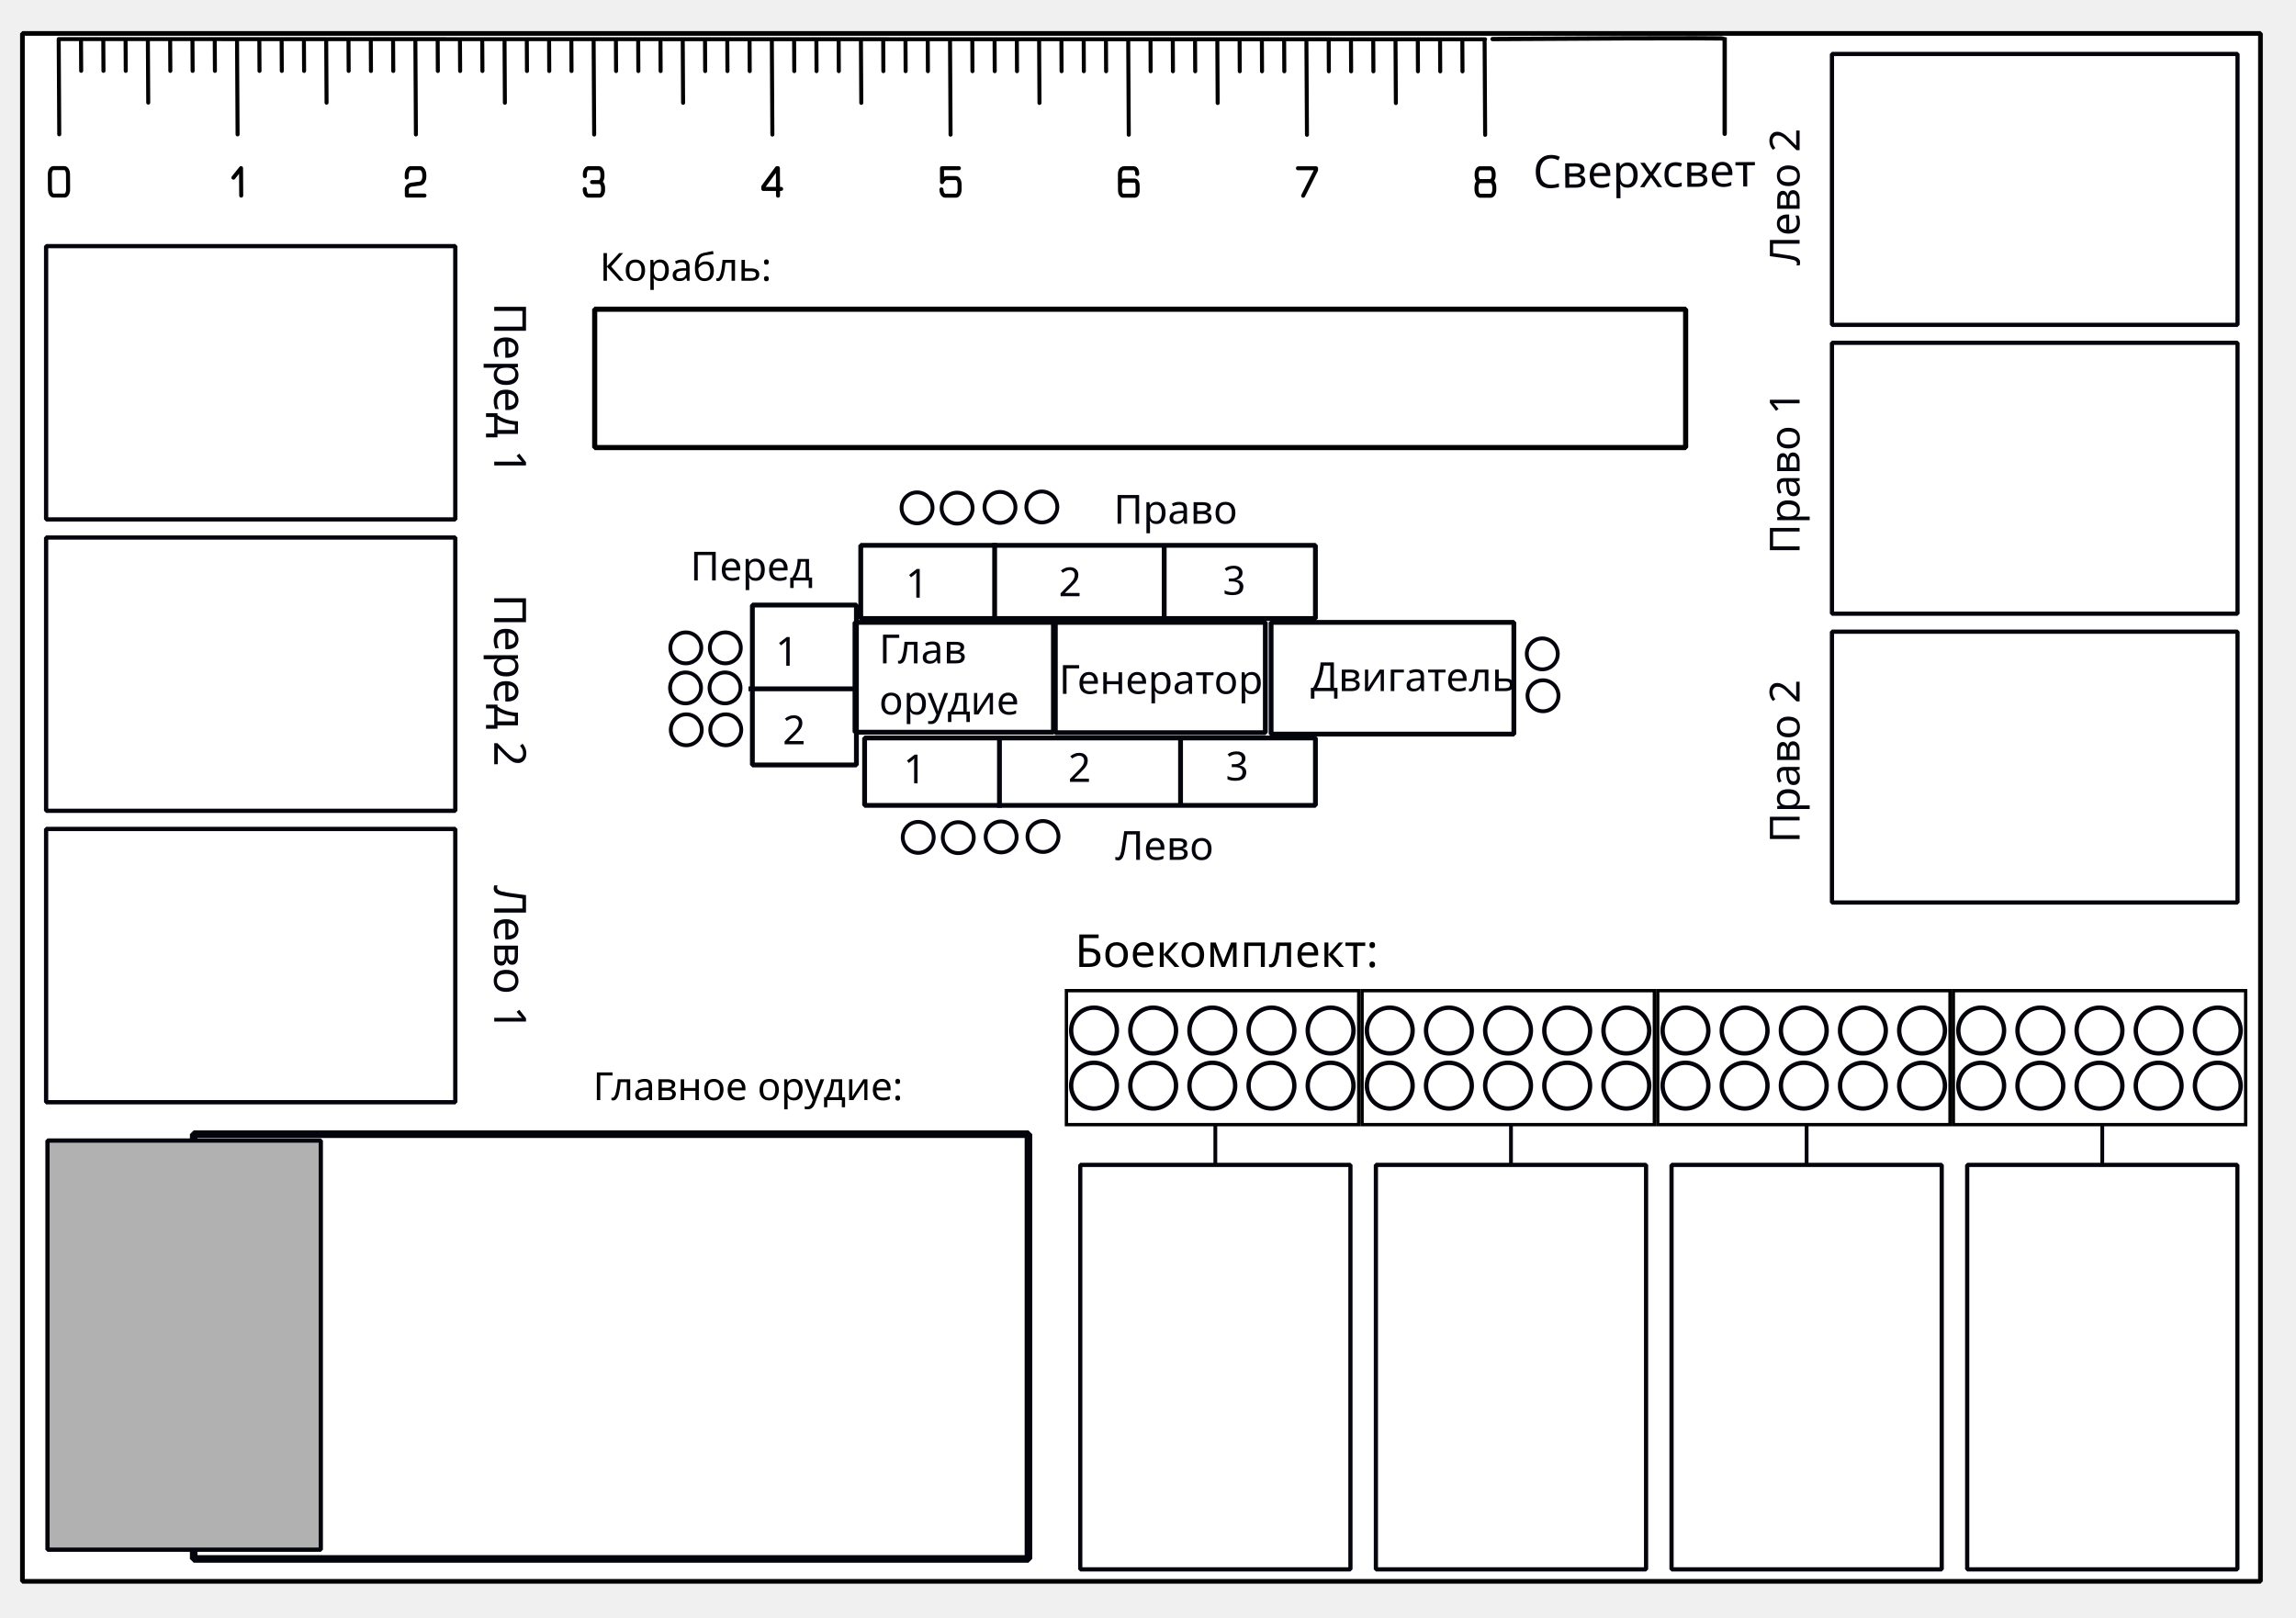
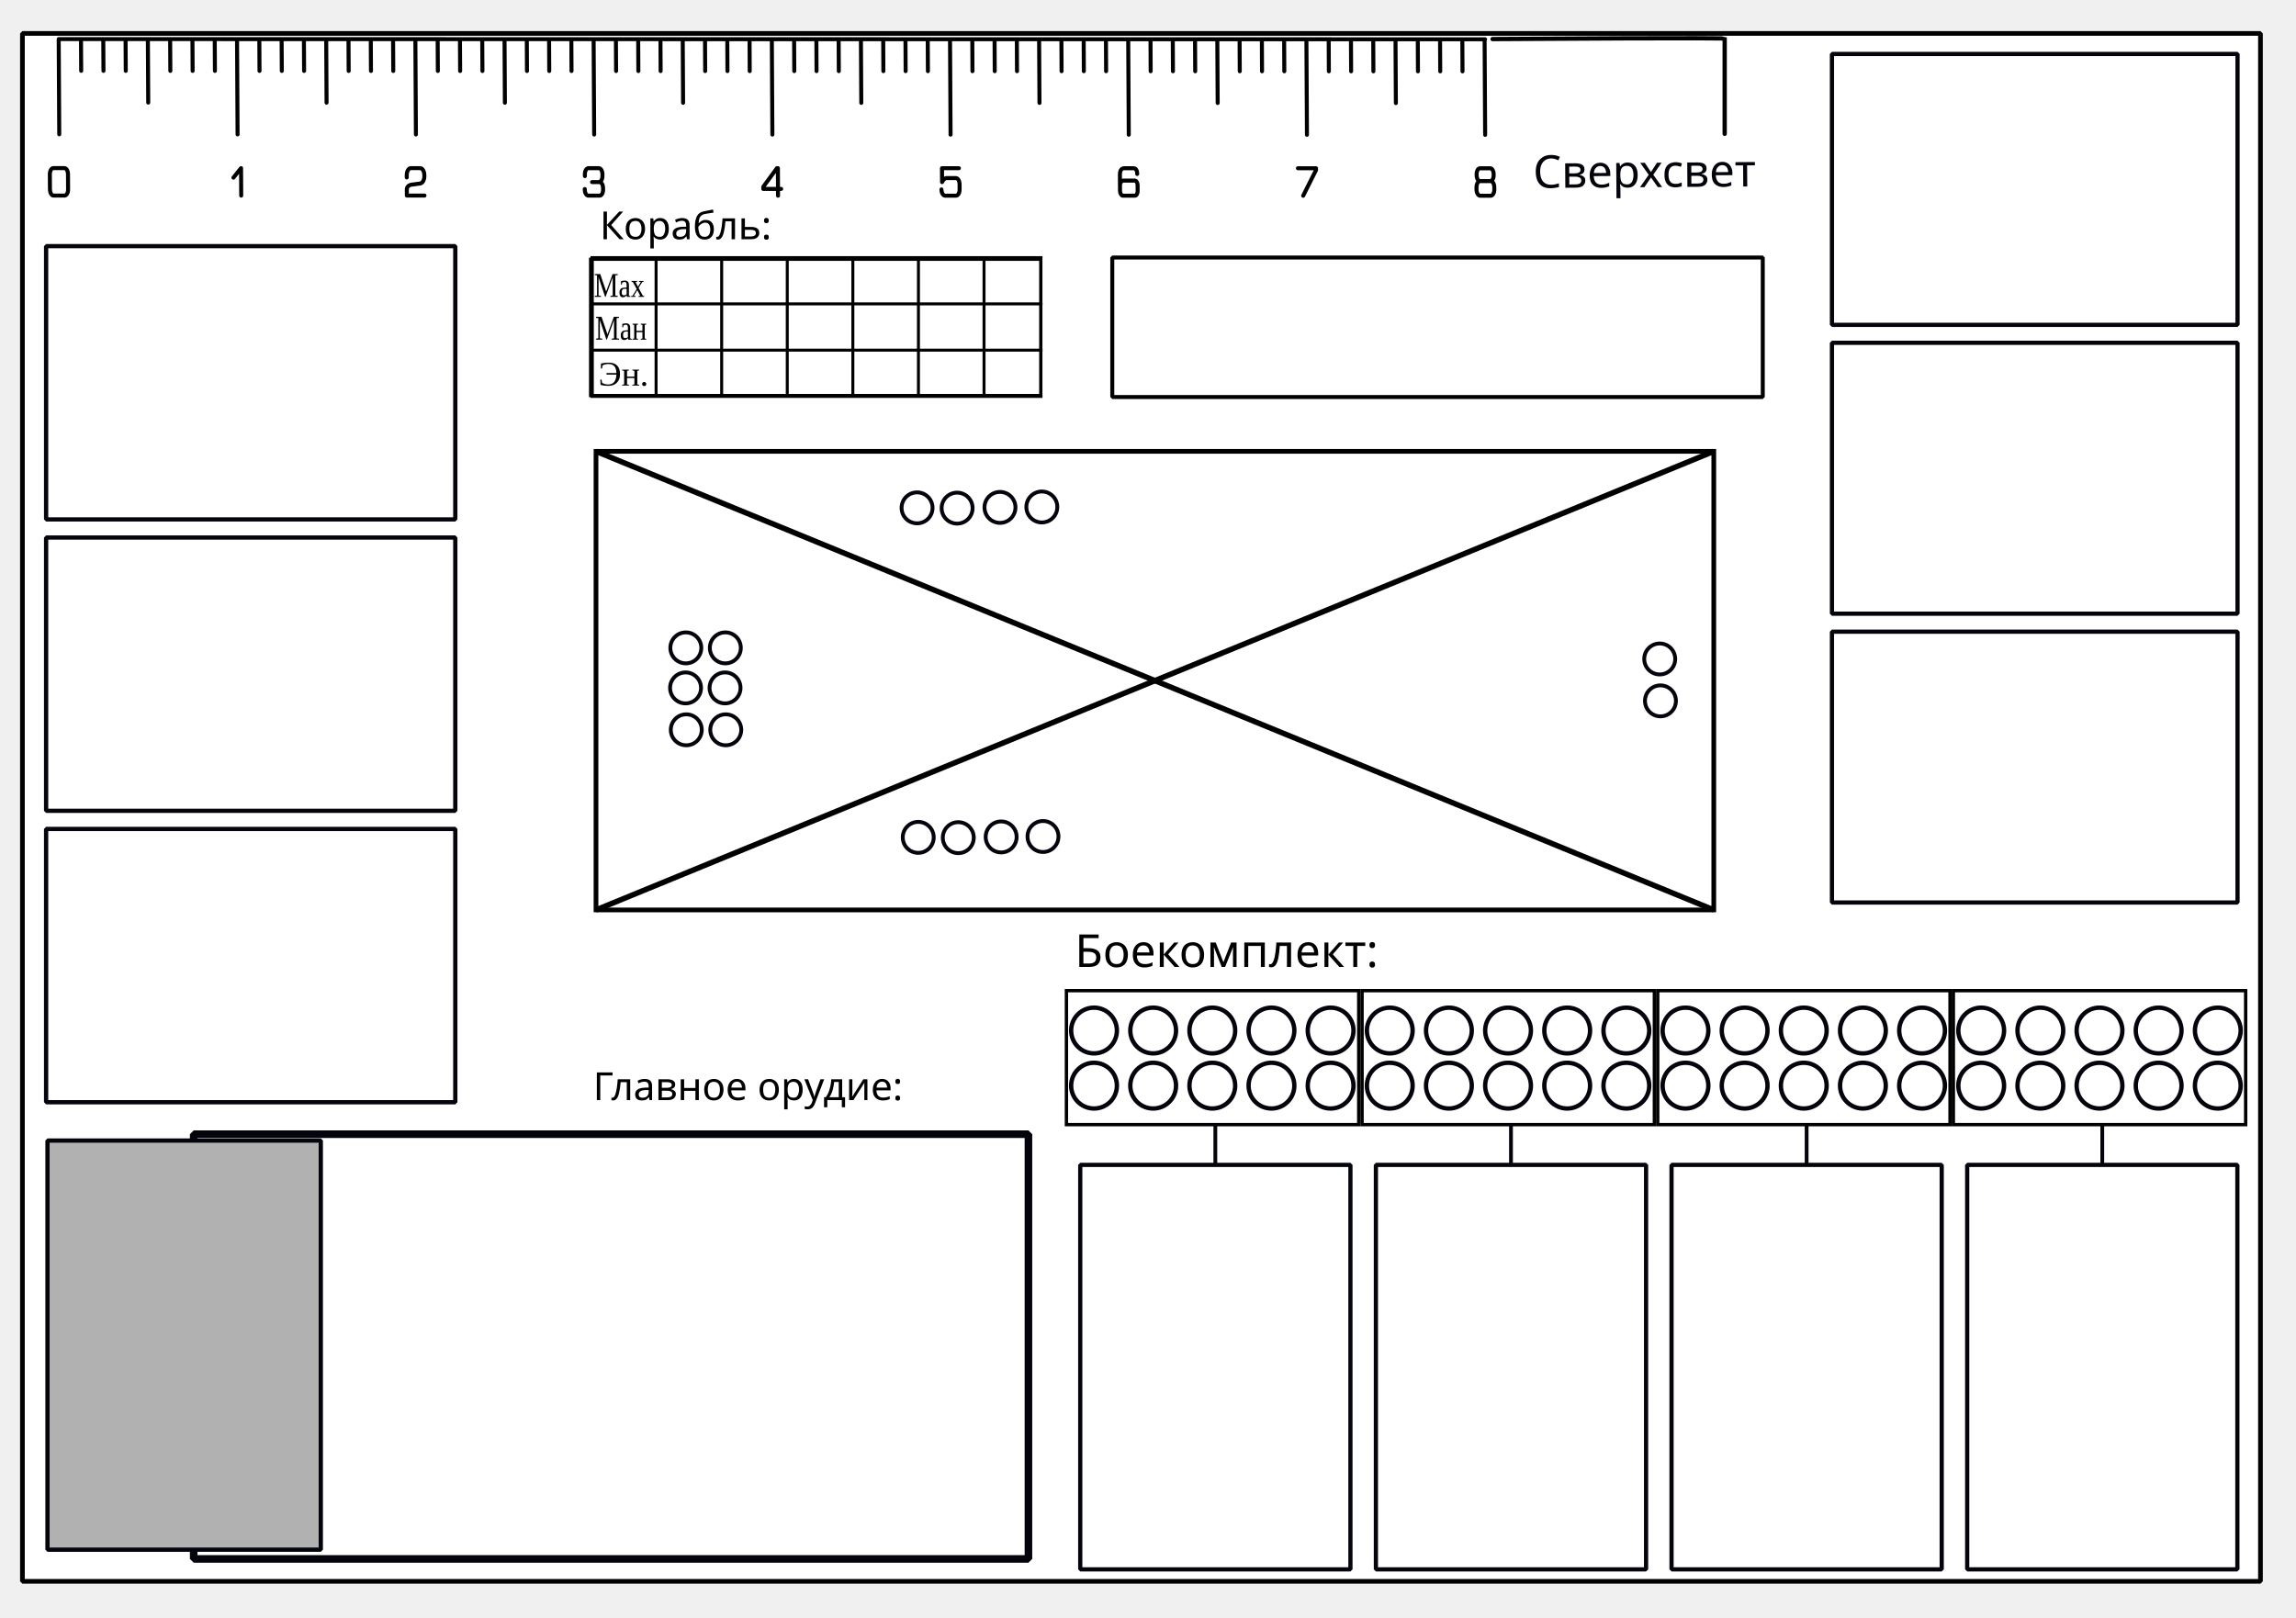
<svg xmlns="http://www.w3.org/2000/svg" xmlns:ns1="http://krita.org/namespaces/svg/krita" width="210mm" height="148mm" viewBox="0 0 210 148" version="1.1" id="svg1" xml:space="preserve">
  <defs id="defs1" />
  <g id="layer1">
    <rect id="shape0-1" fill="#ffffff" fill-rule="evenodd" stroke="#000000" stroke-width="0.429" stroke-linecap="square" stroke-linejoin="bevel" width="204.698" height="141.595" x="2.051" y="3.058" />
    <g id="group0" transform="matrix(0.811883,0.00353413,-0.00380641,0.8576769,0.8446579,1.339007)" fill="none" />
-     <rect id="shape11" fill="none" stroke="#03040c" stroke-width="0.441" stroke-linecap="square" stroke-linejoin="bevel" width="9.515" height="14.626" x="68.815" y="55.347" />
-     <rect id="shape12" fill="none" stroke="#03040c" stroke-width="0.441" stroke-linecap="square" stroke-linejoin="bevel" width="41.586" height="6.696" x="78.727" y="49.885" />
-     <rect id="shape13" fill="none" stroke="#03040c" stroke-width="0.441" stroke-linecap="square" stroke-linejoin="bevel" width="41.234" height="6.167" x="79.08" y="67.506" />
-     <rect id="shape14" fill="none" stroke="#03040c" stroke-width="0.441" stroke-linecap="square" stroke-linejoin="bevel" width="18.15" height="10.044" x="78.199" y="56.933" />
-     <rect id="shape15" fill="none" stroke="#03040c" stroke-width="0.441" stroke-linecap="square" stroke-linejoin="bevel" width="19.207" height="10.088" x="96.525" y="56.933" />
-     <rect id="shape16" fill="none" stroke="#03040c" stroke-width="0.441" stroke-linecap="square" stroke-linejoin="bevel" width="22.203" height="10.22" x="116.26" y="56.933" />
-     <path id="shape17" fill="none" stroke="#03040c" stroke-width="0.441" stroke-linecap="square" stroke-linejoin="miter" stroke-miterlimit="2" d="m 68.683,63.012 h 9.339" />
-     <path id="shape18" fill="none" stroke="#03040c" stroke-width="0.441" stroke-linecap="square" stroke-linejoin="miter" stroke-miterlimit="2" d="m 90.974,49.884 v 6.608" />
-     <path id="shape19" fill="none" stroke="#03040c" stroke-width="0.441" stroke-linecap="square" stroke-linejoin="miter" stroke-miterlimit="2" d="m 106.481,50.237 v 6.177" />
-     <path id="shape20" fill="none" stroke="#03040c" stroke-width="0.441" stroke-linecap="square" stroke-linejoin="miter" stroke-miterlimit="2" d="M 91.414,73.673 V 67.506" />
-     <path id="shape21" fill="none" stroke="#03040c" stroke-width="0.441" stroke-linecap="square" stroke-linejoin="miter" stroke-miterlimit="2" d="M 107.978,73.585 V 67.679" />
-     <text id="shape22" ns1:useRichText="true" text-rendering="auto" ns1:textVersion="3" fill="#03040c" stroke-opacity="0" stroke="#000000" stroke-width="0" stroke-linecap="square" stroke-linejoin="bevel" letter-spacing="0" style="font-size:3.671px;font-family:'Segoe UI';text-align:start" x="70.93" y="60.898">
-       <tspan x="70.93" id="tspan1-54" style="stroke-width:0">1</tspan>
-     </text>
-     <text id="shape029" ns1:useRichText="true" text-rendering="auto" ns1:textVersion="3" fill="#03040c" stroke-opacity="0" stroke="#000000" stroke-width="0" stroke-linecap="square" stroke-linejoin="bevel" letter-spacing="0" style="font-size:3.671px;font-family:'Segoe UI';text-align:start" x="71.59" y="68.087">
-       <tspan x="71.59" id="tspan2-31" style="stroke-width:0">2</tspan>
-     </text>
-     <text id="shape030" ns1:useRichText="true" text-rendering="auto" ns1:textVersion="3" fill="#03040c" stroke-opacity="0" stroke="#000000" stroke-width="0" stroke-linecap="square" stroke-linejoin="bevel" letter-spacing="0" style="font-size:3.671px;font-family:'Segoe UI';text-align:start" x="82.823" y="54.673">
-       <tspan x="82.823" id="tspan3-23" style="stroke-width:0">1</tspan>
-     </text>
-     <text id="shape033" ns1:useRichText="true" text-rendering="auto" ns1:textVersion="3" fill="#03040c" stroke-opacity="0" stroke="#000000" stroke-width="0" stroke-linecap="square" stroke-linejoin="bevel" letter-spacing="0" style="font-size:3.671px;font-family:'Segoe UI';text-align:start" x="82.625" y="71.655">
-       <tspan x="82.625" id="tspan4-3" style="stroke-width:0">1</tspan>
-     </text>
-     <text id="shape034" ns1:useRichText="true" text-rendering="auto" ns1:textVersion="3" fill="#03040c" stroke-opacity="0" stroke="#000000" stroke-width="0" stroke-linecap="square" stroke-linejoin="bevel" letter-spacing="0" style="font-size:3.671px;font-family:'Segoe UI';text-align:start" x="96.832" y="54.54">
-       <tspan x="96.832" id="tspan5-4" style="stroke-width:0">2</tspan>
-     </text>
-     <text id="shape035" ns1:useRichText="true" text-rendering="auto" ns1:textVersion="3" fill="#03040c" stroke-opacity="0" stroke="#000000" stroke-width="0" stroke-linecap="square" stroke-linejoin="bevel" letter-spacing="0" style="font-size:3.671px;font-family:'Segoe UI';text-align:start" x="97.691" y="71.523">
-       <tspan x="97.691" id="tspan6" style="stroke-width:0">2</tspan>
-     </text>
-     <text id="shape036" ns1:useRichText="true" text-rendering="auto" ns1:textVersion="3" fill="#03040c" stroke-opacity="0" stroke="#000000" stroke-width="0" stroke-linecap="square" stroke-linejoin="bevel" letter-spacing="0" style="font-size:3.671px;font-family:'Segoe UI';text-align:start" x="111.832" y="54.408">
-       <tspan x="111.832" id="tspan7" style="stroke-width:0">3</tspan>
-     </text>
-     <text id="shape037" ns1:useRichText="true" text-rendering="auto" ns1:textVersion="3" fill="#03040c" stroke-opacity="0" stroke="#000000" stroke-width="0" stroke-linecap="square" stroke-linejoin="bevel" letter-spacing="0" style="font-size:3.671px;font-family:'Segoe UI';text-align:start" x="112.097" y="71.391">
-       <tspan x="112.097" id="tspan8" style="stroke-width:0">3</tspan>
-     </text>
-     <text id="shape23" ns1:useRichText="true" text-rendering="auto" ns1:textVersion="3" fill="#03040c" stroke-opacity="0" stroke="#000000" stroke-width="0" stroke-linecap="square" stroke-linejoin="bevel" kerning="none" letter-spacing="0" word-spacing="0" style="font-size:3.671px;font-family:'Segoe UI';text-align:start" x="80.401" y="60.678">
-       <tspan x="80.401" id="tspan9" style="stroke-width:0">Глав</tspan>
-       <tspan x="80.401" dy="4.681" id="tspan10" style="stroke-width:0">орудие</tspan>
-     </text>
-     <text id="shape038" ns1:useRichText="true" text-rendering="auto" ns1:textVersion="3" fill="#03040c" stroke-opacity="0" stroke="#000000" stroke-width="0" stroke-linecap="square" stroke-linejoin="bevel" kerning="none" letter-spacing="0" word-spacing="0" style="font-size:3.671px;font-family:'Segoe UI';text-align:start" x="119.878" y="63.22">
-       <tspan x="119.878" id="tspan11" style="stroke-width:0">Двигатель</tspan>
-     </text>
-     <text id="shape039" ns1:useRichText="true" text-rendering="auto" ns1:textVersion="3" fill="#03040c" stroke-opacity="0" stroke="#000000" stroke-width="0" stroke-linecap="square" stroke-linejoin="bevel" kerning="none" letter-spacing="0" word-spacing="0" style="font-size:3.671px;font-family:'Segoe UI';text-align:start" x="96.859" y="63.467">
-       <tspan x="96.859" id="tspan12" style="stroke-width:0">Генератор</tspan>
-     </text>
    <circle id="shape077" cx="83.985" cy="76.599" fill="none" stroke="#03040c" stroke-width="0.352" stroke-linecap="square" stroke-linejoin="bevel" r="1.416" />
    <circle id="shape078" cx="87.648" cy="76.625" fill="none" stroke="#03040c" stroke-width="0.352" stroke-linecap="square" stroke-linejoin="bevel" r="1.416" />
    <circle id="shape079" cx="91.569" cy="76.559" fill="none" stroke="#03040c" stroke-width="0.352" stroke-linecap="square" stroke-linejoin="bevel" r="1.416" />
    <circle id="shape0710" cx="83.878" cy="46.456" fill="none" stroke="#03040c" stroke-width="0.352" stroke-linecap="square" stroke-linejoin="bevel" r="1.416" />
    <circle id="shape0711" cx="87.541" cy="46.481" fill="none" stroke="#03040c" stroke-width="0.352" stroke-linecap="square" stroke-linejoin="bevel" r="1.416" />
    <circle id="shape0721" cx="91.462" cy="46.415" fill="none" stroke="#03040c" stroke-width="0.352" stroke-linecap="square" stroke-linejoin="bevel" r="1.416" />
    <circle id="shape0712" transform="rotate(90)" cx="59.265" cy="-66.341" fill="none" stroke="#03040c" stroke-width="0.352" stroke-linecap="square" stroke-linejoin="bevel" r="1.416" />
    <circle id="shape0713" transform="rotate(90)" cx="62.927" cy="-66.315" fill="none" stroke="#03040c" stroke-width="0.352" stroke-linecap="square" stroke-linejoin="bevel" r="1.416" />
    <circle id="shape0722" transform="rotate(90)" cx="66.76" cy="-66.381" fill="none" stroke="#03040c" stroke-width="0.352" stroke-linecap="square" stroke-linejoin="bevel" r="1.416" />
    <circle id="shape0714" transform="rotate(90)" cx="59.265" cy="-62.728" fill="none" stroke="#03040c" stroke-width="0.352" stroke-linecap="square" stroke-linejoin="bevel" r="1.416" />
    <circle id="shape0715" transform="rotate(90)" cx="62.927" cy="-62.703" fill="none" stroke="#03040c" stroke-width="0.352" stroke-linecap="square" stroke-linejoin="bevel" r="1.416" />
    <circle id="shape0723" transform="rotate(90)" cx="66.76" cy="-62.769" fill="none" stroke="#03040c" stroke-width="0.352" stroke-linecap="square" stroke-linejoin="bevel" r="1.416" />
-     <circle id="shape0716" transform="rotate(90)" cx="59.814" cy="-141.062" fill="none" stroke="#03040c" stroke-width="0.352" stroke-linecap="square" stroke-linejoin="bevel" r="1.416" />
-     <circle id="shape0717" transform="rotate(90)" cx="63.646" cy="-141.128" fill="none" stroke="#03040c" stroke-width="0.352" stroke-linecap="square" stroke-linejoin="bevel" r="1.416" />
+     <circle id="shape0716" transform="rotate(90)" cx="60.28" cy="-151.804" fill="none" stroke="#03040c" stroke-width="0.352" stroke-linecap="square" stroke-linejoin="bevel" r="1.416" />
+     <circle id="shape0717" transform="rotate(90)" cx="64.112" cy="-151.871" fill="none" stroke="#03040c" stroke-width="0.352" stroke-linecap="square" stroke-linejoin="bevel" r="1.416" />
    <circle id="shape0718" cx="95.397" cy="76.519" fill="none" stroke="#03040c" stroke-width="0.352" stroke-linecap="square" stroke-linejoin="bevel" r="1.416" />
    <circle id="shape0724" cx="95.29" cy="46.376" fill="none" stroke="#03040c" stroke-width="0.352" stroke-linecap="square" stroke-linejoin="bevel" r="1.416" />
-     <text id="shape24" ns1:useRichText="true" text-rendering="auto" ns1:textVersion="3" fill="#03040c" stroke-opacity="0" stroke="#000000" stroke-width="0" stroke-linecap="square" stroke-linejoin="bevel" letter-spacing="0" style="font-size:3.671px;font-family:'Segoe UI';text-align:start" x="63.132" y="53.1">
-       <tspan x="63.132" id="tspan13" style="stroke-width:0">Перед</tspan>
+     <rect id="use43-8" transform="rotate(90)" fill="none" stroke="#03040c" stroke-width="0.694" stroke-linecap="square" stroke-linejoin="bevel" width="38.849" height="76.349" x="103.753" y="-94.065" />
+     <text id="shape05411-2-1" ns1:useRichText="true" text-rendering="auto" ns1:textVersion="3" fill="#000000" stroke-opacity="0" stroke="#000000" stroke-width="0" stroke-linecap="square" stroke-linejoin="bevel" kerning="none" letter-spacing="0" word-spacing="0" style="display:inline;font-size:3.543px;font-family:'Segoe UI';text-align:start" x="54.245" y="100.634">
+       <tspan x="54.245" y="100.634" style="stroke-width:0" id="tspan1">Главное орудие:</tspan>
+       <tspan x="54.245" y="105.063" style="stroke-width:0" id="tspan21" />
    </text>
-     <text id="shape040" ns1:useRichText="true" text-rendering="auto" ns1:textVersion="3" fill="#03040c" stroke-opacity="0" stroke="#000000" stroke-width="0" stroke-linecap="square" stroke-linejoin="bevel" letter-spacing="0" style="font-size:3.671px;font-family:'Segoe UI';text-align:start" x="101.861" y="47.906">
-       <tspan x="101.861" id="tspan14" style="stroke-width:0">Право</tspan>
-     </text>
-     <text id="shape046" ns1:useRichText="true" text-rendering="auto" ns1:textVersion="3" fill="#03040c" stroke-opacity="0" stroke="#000000" stroke-width="0" stroke-linecap="square" stroke-linejoin="bevel" letter-spacing="0" style="font-size:3.671px;font-family:'Segoe UI';text-align:start" x="102.01" y="78.66">
-       <tspan x="102.01" id="tspan15" style="stroke-width:0">Лево</tspan>
-     </text>
-     <rect id="use43-8" transform="rotate(90)" fill="none" stroke="#03040c" stroke-width="0.694" stroke-linecap="square" stroke-linejoin="bevel" width="38.849" height="76.349" x="103.753" y="-94.065" />
+     <rect id="use45-8" fill="none" stroke="#03040c" stroke-width="0.39" stroke-linecap="square" stroke-linejoin="bevel" width="24.998" height="37.425" x="4.344" y="108.124" style="fill:#b1b1b1;fill-opacity:1" transform="translate(0,-3.791489)" />
+     <rect style="fill:none;fill-opacity:1;stroke:#000000;stroke-width:0.429;stroke-opacity:1" id="rect1162" width="102.235" height="41.95" x="54.513" y="41.287" ry="0" />
+     <path style="fill:none;fill-opacity:1;stroke:#000000;stroke-width:0.5;stroke-dasharray:none;stroke-opacity:1" d="M 54.513,41.287 105.631,62.262" id="path2819" />
+     <path style="fill:none;fill-opacity:1;stroke:#000000;stroke-width:0.5;stroke-dasharray:none;stroke-opacity:1" d="M 105.631,62.262 54.513,83.237" id="path2820" />
+     <path style="fill:none;fill-opacity:1;stroke:#000000;stroke-width:0.5;stroke-dasharray:none;stroke-opacity:1" d="m 156.748,41.287 -51.117,20.975" id="path2820-3" />
+     <path style="fill:none;fill-opacity:1;stroke:#000000;stroke-width:0.5;stroke-dasharray:none;stroke-opacity:1" d="M 156.748,83.237 105.631,62.262" id="path2820-3-8" />
  </g>
  <g id="layer6" style="display:inline">
    <text id="shape0541" ns1:useRichText="true" text-rendering="auto" ns1:textVersion="3" fill="#000000" stroke-opacity="0" stroke="#000000" stroke-width="0" stroke-linecap="square" stroke-linejoin="bevel" letter-spacing="0" style="font-size:2.646px;font-family:'Segoe UI';text-align:start" x="125.071" y="28.375">
      <tspan x="125.071" id="tspan1-6" style="stroke-width:0" />
    </text>
-     <rect id="shape3121-8" fill="none" stroke="#000000" stroke-width="0.47" stroke-linecap="square" stroke-linejoin="bevel" width="99.782" height="12.655" x="54.393" y="28.285" style="display:inline" />
-     <text id="shape05411-2" ns1:useRichText="true" text-rendering="auto" ns1:textVersion="3" fill="#000000" stroke-opacity="0" stroke="#000000" stroke-width="0" stroke-linecap="square" stroke-linejoin="bevel" kerning="none" letter-spacing="0" word-spacing="0" style="font-size:3.543px;font-family:'Segoe UI';text-align:start;display:inline" x="54.855" y="25.677">
-       <tspan id="tspan2" x="54.855" y="25.677" style="stroke-width:0">
+     <rect id="shape3121-8" fill="none" stroke="#000000" stroke-width="0.364" stroke-linecap="square" stroke-linejoin="bevel" width="59.494" height="12.761" x="101.734" y="23.556" style="display:inline" />
+     <text id="shape05411-2" ns1:useRichText="true" text-rendering="auto" ns1:textVersion="3" fill="#000000" stroke-opacity="0" stroke="#000000" stroke-width="0" stroke-linecap="square" stroke-linejoin="bevel" kerning="none" letter-spacing="0" word-spacing="0" style="font-size:3.543px;font-family:'Segoe UI';text-align:start;display:inline" x="54.855" y="21.886">
+       <tspan id="tspan2" x="54.855" y="21.886" style="stroke-width:0">
        <tspan x="54.855" id="tspan2-1-4" style="stroke-width:0">Корабль:</tspan>
      </tspan>
    </text>
-     <text id="shape05411-2-1" ns1:useRichText="true" text-rendering="auto" ns1:textVersion="3" fill="#000000" stroke-opacity="0" stroke="#000000" stroke-width="0" stroke-linecap="square" stroke-linejoin="bevel" kerning="none" letter-spacing="0" word-spacing="0" style="font-size:3.543px;font-family:'Segoe UI';text-align:start;display:inline" x="54.245" y="100.634">
-       <tspan x="54.245" y="100.634" style="stroke-width:0" id="tspan1">Главное орудие:</tspan>
-       <tspan x="54.245" y="105.063" style="stroke-width:0" id="tspan21" />
-     </text>
+     <g id="g1162" transform="translate(-66.35106,-3.159574)">
+       <text xml:space="preserve" style="font-size:2.831px;writing-mode:lr-tb;direction:ltr;fill:#b1b1b1;stroke-width:0.383" x="135.472" y="30.52" id="text1159" transform="scale(0.8916741,1.121486)">
+         <tspan style="fill:#000000;fill-opacity:1;stroke-width:0.383" x="135.472" y="30.52" id="tspan1160">Ман</tspan>
+       </text>
+       <text xml:space="preserve" style="font-size:2.831px;writing-mode:lr-tb;direction:ltr;fill:#b1b1b1;stroke-width:0.383" x="135.339" y="27.03" id="text1159-2" transform="scale(0.8916741,1.121486)">
+         <tspan style="fill:#000000;fill-opacity:1;stroke-width:0.383" x="135.339" y="27.03" id="tspan1160-7">Max</tspan>
+       </text>
+       <text xml:space="preserve" style="font-size:3.175px;writing-mode:lr-tb;direction:ltr;fill:#b1b1b1;stroke-width:0.429" x="121.091" y="38.427" id="text1161">
+         <tspan id="tspan1161" style="fill:#000000;fill-opacity:1;stroke-width:0.429" x="121.091" y="38.427">Эн.</tspan>
+       </text>
+       <rect id="shape3121-8-8" fill="none" stroke="#000000" stroke-width="0.299" stroke-linecap="square" stroke-linejoin="bevel" width="41.032" height="12.472" x="120.513" y="26.872" style="display:inline" />
+       <path d="m 120.36,26.726 v 12.764 m 5.999,-12.764 v 12.764 m 5.999,-12.764 v 12.764 m 5.999,-12.764 v 12.764 m 5.999,-12.764 v 12.764 m 5.999,-12.764 v 12.764 m 5.999,-12.764 V 39.49 M 120.36,26.726 h 41.34 m -41.34,4.232 h 41.34 m -41.34,4.232 h 41.34 m -41.34,4.232 h 41.34" style="fill:none;stroke:#000000;stroke-width:0.272px" id="path1159" />
+     </g>
  </g>
  <g id="layer7">
    <path style="fill:none;stroke:#000000;stroke-width:0.393;stroke-linecap:round;stroke-dasharray:none;stroke-opacity:1" d="m 136.514,3.573 c 21.104,-0.139 21.231,-0.048 21.231,-0.048 l 7.8e-4,8.717" id="path503" />
    <path id="shape0" fill="none" stroke="#000000" stroke-width="0.367" stroke-linecap="round" stroke-linejoin="round" d="M 5.369,3.575 135.83,3.593 M 5.369,3.575 5.419,12.286 m 1.989,-8.711 0.017,2.904 m 2.022,-2.903 0.017,2.904 m 2.022,-2.903 0.017,2.904 m 2.022,-2.903 0.033,5.807 m 2.005,-5.807 0.017,2.904 m 2.022,-2.903 0.017,2.904 m 2.022,-2.903 0.017,2.904 m 2.022,-2.903 0.05,8.711 m 1.989,-8.711 0.017,2.904 m 2.022,-2.903 0.017,2.904 m 2.022,-2.903 0.017,2.904 m 2.022,-2.903 0.033,5.807 m 2.005,-5.807 0.017,2.904 m 2.022,-2.903 0.017,2.904 m 2.022,-2.903 0.017,2.904 m 2.022,-2.903 0.05,8.711 m 1.989,-8.711 0.017,2.904 m 2.021,-2.903 0.017,2.904 m 2.022,-2.903 0.017,2.904 m 2.022,-2.903 0.033,5.807 m 2.005,-5.807 0.015,2.904 m 2.022,-2.903 0.015,2.904 m 2.022,-2.903 0.015,2.904 m 2.022,-2.903 0.05,8.711 m 1.989,-8.711 0.015,2.904 m 2.022,-2.903 0.015,2.904 m 2.022,-2.903 0.015,2.904 m 2.022,-2.903 0.033,5.807 m 2.005,-5.807 0.015,2.904 m 2.022,-2.903 0.015,2.904 m 2.022,-2.903 0.015,2.904 m 2.022,-2.903 0.05,8.711 m 1.988,-8.711 0.015,2.904 m 2.022,-2.903 0.015,2.904 m 2.022,-2.903 0.015,2.904 m 2.022,-2.903 0.033,5.807 m 2.005,-5.807 0.015,2.904 m 2.022,-2.903 0.015,2.904 m 2.022,-2.903 0.015,2.904 m 2.022,-2.903 0.05,8.711 m 1.988,-8.711 0.015,2.904 m 2.022,-2.903 0.015,2.904 m 2.022,-2.903 0.015,2.904 m 2.022,-2.903 0.033,5.807 m 2.006,-5.807 0.015,2.904 m 2.022,-2.903 0.015,2.904 m 2.022,-2.903 0.015,2.904 m 2.022,-2.903 0.05,8.711 m 1.988,-8.711 0.015,2.904 m 2.022,-2.903 0.015,2.904 m 2.022,-2.903 0.015,2.904 m 2.022,-2.903 0.033,5.807 m 2.005,-5.807 0.015,2.904 m 2.022,-2.903 0.015,2.904 m 2.022,-2.903 0.015,2.904 m 2.022,-2.903 0.05,8.711 m 1.988,-8.711 0.015,2.904 m 2.022,-2.903 0.015,2.904 m 2.022,-2.903 0.015,2.904 m 2.022,-2.903 0.033,5.807 m 2.005,-5.807 0.015,2.904 m 2.022,-2.903 0.015,2.904 m 2.022,-2.903 0.015,2.904 m 2.022,-2.903 0.05,8.711 M 5.9,17.89 4.901,17.89 c -0.045,-7e-6 -0.088,-0.015 -0.129,-0.044 -0.04,-0.029 -0.075,-0.069 -0.106,-0.119 -0.03,-0.052 -0.053,-0.112 -0.071,-0.18 -0.017,-0.07 -0.026,-0.142 -0.027,-0.218 l -0.008,-1.388 c -4.547e-4,-0.079 0.008,-0.153 0.024,-0.221 0.017,-0.068 0.039,-0.128 0.069,-0.18 0.03,-0.05 0.065,-0.09 0.105,-0.119 0.041,-0.029 0.084,-0.044 0.129,-0.044 l 0.999,1.49e-4 c 0.046,5e-6 0.09,0.015 0.131,0.044 0.04,0.029 0.075,0.069 0.104,0.119 0.031,0.052 0.055,0.112 0.072,0.18 0.017,0.068 0.026,0.141 0.027,0.221 l 0.008,1.388 c 4.321e-4,0.075 -0.008,0.148 -0.024,0.218 -0.017,0.068 -0.04,0.128 -0.07,0.18 -0.029,0.05 -0.063,0.09 -0.103,0.119 -0.041,0.029 -0.084,0.044 -0.131,0.044 m 16.161,0.002 -0.014,-2.512 -0.698,0.871 m 17.474,1.637 -1.61,-2.34e-4 -0.004,-0.54 c -4.08e-4,-0.072 0.012,-0.135 0.038,-0.189 0.026,-0.056 0.06,-0.103 0.101,-0.139 0.043,-0.037 0.092,-0.066 0.147,-0.087 0.054,-0.023 0.111,-0.038 0.171,-0.043 l 0.766,-0.104 c 0.047,-0.008 0.094,-0.029 0.141,-0.064 0.045,-0.035 0.086,-0.081 0.121,-0.139 0.035,-0.058 0.063,-0.126 0.085,-0.203 0.022,-0.075 0.033,-0.158 0.033,-0.247 l -5.97e-4,-0.102 c -5.05e-4,-0.089 -0.011,-0.173 -0.03,-0.253 -0.021,-0.079 -0.048,-0.149 -0.083,-0.209 -0.035,-0.058 -0.076,-0.105 -0.123,-0.139 -0.048,-0.033 -0.098,-0.049 -0.151,-0.049 l -0.843,-1.69e-4 c -0.053,-6e-6 -0.103,0.016 -0.151,0.049 -0.046,0.035 -0.087,0.081 -0.121,0.139 -0.034,0.06 -0.06,0.13 -0.08,0.209 -0.019,0.079 -0.028,0.164 -0.027,0.253 l 0.001,0.203 m 16.282,1.059 3.49e-4,0.061 c 3.91e-4,0.07 0.01,0.136 0.027,0.2 0.017,0.066 0.04,0.124 0.069,0.174 0.029,0.05 0.063,0.091 0.103,0.122 0.039,0.031 0.08,0.046 0.124,0.046 l 1.033,1.71e-4 c 0.044,7e-6 0.086,-0.014 0.126,-0.041 0.039,-0.029 0.073,-0.068 0.101,-0.116 0.028,-0.048 0.05,-0.106 0.067,-0.171 0.017,-0.068 0.025,-0.139 0.024,-0.215 l -8.89e-4,-0.154 c -4.25e-4,-0.073 -0.01,-0.144 -0.027,-0.212 -0.017,-0.066 -0.041,-0.123 -0.07,-0.171 -0.031,-0.048 -0.066,-0.087 -0.104,-0.116 -0.039,-0.029 -0.08,-0.044 -0.123,-0.044 l -0.681,-1.19e-4 m 0.63,-1.3e-5 c 0.041,5e-6 0.08,-0.015 0.117,-0.044 0.038,-0.029 0.073,-0.069 0.103,-0.119 0.03,-0.05 0.054,-0.108 0.072,-0.174 0.018,-0.066 0.026,-0.136 0.026,-0.212 l -9.74e-4,-0.174 c -4.43e-4,-0.075 -0.01,-0.146 -0.027,-0.212 -0.017,-0.068 -0.041,-0.126 -0.071,-0.174 -0.029,-0.05 -0.063,-0.09 -0.103,-0.119 -0.039,-0.029 -0.08,-0.044 -0.124,-0.044 l -0.962,-1.45e-4 c -0.044,-5e-6 -0.085,0.015 -0.124,0.044 -0.039,0.029 -0.073,0.069 -0.101,0.119 -0.029,0.048 -0.052,0.107 -0.069,0.174 -0.017,0.066 -0.025,0.136 -0.024,0.212 l 9.76e-4,0.174 m 17.665,1.791 -0.013,-2.512 -0.088,-10e-6 -1.247,1.699 0.001,0.197 1.632,2.21e-4 m 14.661,0.046 c 4.39e-4,0.079 0.011,0.153 0.028,0.221 0.017,0.07 0.042,0.131 0.072,0.183 0.031,0.052 0.067,0.093 0.108,0.122 0.04,0.031 0.083,0.046 0.129,0.046 l 0.991,1.91e-4 c 0.046,5e-6 0.09,-0.015 0.13,-0.046 0.041,-0.029 0.076,-0.07 0.106,-0.122 0.03,-0.052 0.054,-0.113 0.07,-0.183 0.018,-0.068 0.026,-0.141 0.026,-0.221 l -0.001,-0.462 c -4.78e-4,-0.079 -0.011,-0.155 -0.028,-0.226 -0.017,-0.07 -0.041,-0.131 -0.072,-0.183 -0.031,-0.05 -0.067,-0.091 -0.108,-0.122 -0.041,-0.029 -0.084,-0.044 -0.131,-0.044 l -0.86,-8.1e-5 c -0.034,-6e-6 -0.071,0.01 -0.109,0.029 -0.038,0.019 -0.075,0.045 -0.11,0.078 -0.036,0.033 -0.07,0.072 -0.103,0.116 -0.032,0.044 -0.06,0.093 -0.081,0.145 l -0.008,-1.272 1.546,1.72e-4 m 16.31,0.525 c -3.8e-4,-0.068 -0.005,-0.127 -0.015,-0.177 -0.008,-0.052 -0.021,-0.097 -0.037,-0.134 -0.015,-0.037 -0.032,-0.068 -0.051,-0.093 -0.018,-0.023 -0.037,-0.044 -0.056,-0.061 -0.046,-0.037 -0.097,-0.056 -0.155,-0.058 l -0.87,-1.25e-4 c -0.077,-1.2e-5 -0.141,0.016 -0.194,0.049 -0.051,0.035 -0.091,0.078 -0.121,0.131 -0.03,0.054 -0.052,0.115 -0.065,0.183 -0.013,0.066 -0.018,0.134 -0.018,0.203 l 0.01,1.516 c 2.8e-4,0.046 0.008,0.095 0.021,0.145 0.014,0.05 0.033,0.097 0.057,0.139 0.024,0.041 0.051,0.075 0.08,0.105 0.031,0.027 0.063,0.041 0.095,0.041 l 1.111,-0.003 c 0.034,5e-6 0.066,-0.012 0.097,-0.035 0.03,-0.021 0.056,-0.051 0.077,-0.09 0.023,-0.041 0.041,-0.086 0.054,-0.136 0.013,-0.052 0.02,-0.108 0.02,-0.168 l -0.003,-0.526 c -3.6e-4,-0.058 -0.01,-0.113 -0.023,-0.166 -0.015,-0.052 -0.035,-0.098 -0.059,-0.136 -0.023,-0.039 -0.049,-0.069 -0.08,-0.09 -0.031,-0.021 -0.061,-0.032 -0.09,-0.032 l -1.07,-7.2e-5 c -0.031,-6e-6 -0.063,0.011 -0.097,0.032 -0.034,0.021 -0.065,0.052 -0.094,0.093 -0.028,0.039 -0.051,0.084 -0.07,0.136 -0.019,0.052 -0.028,0.107 -0.028,0.166 m 16.277,-1.554 1.654,2.03e-4 9.5e-4,0.163 -1.179,2.349 m 17.152,0.002 -0.96,-1.54e-4 c -0.047,-7e-6 -0.09,-0.016 -0.13,-0.046 -0.041,-0.029 -0.077,-0.07 -0.107,-0.122 -0.031,-0.052 -0.055,-0.113 -0.072,-0.183 -0.019,-0.068 -0.028,-0.141 -0.029,-0.221 l -9.8e-4,-0.195 c -4.4e-4,-0.079 0.01,-0.154 0.026,-0.224 0.017,-0.07 0.04,-0.131 0.07,-0.183 0.03,-0.052 0.066,-0.093 0.106,-0.122 0.04,-0.031 0.083,-0.046 0.129,-0.046 l 0.96,1.53e-4 c 0.046,4e-6 0.09,0.015 0.13,0.046 0.041,0.029 0.077,0.07 0.108,0.122 0.031,0.052 0.055,0.113 0.072,0.183 0.018,0.07 0.028,0.144 0.028,0.224 l 9.8e-4,0.195 c 4.6e-4,0.079 -0.01,0.153 -0.026,0.221 -0.017,0.07 -0.04,0.131 -0.07,0.183 -0.03,0.052 -0.066,0.093 -0.107,0.122 -0.04,0.031 -0.084,0.046 -0.13,0.046 m -0.978,-1.342 c -0.04,-6e-6 -0.078,-0.014 -0.114,-0.041 -0.038,-0.027 -0.07,-0.064 -0.097,-0.11 -0.028,-0.046 -0.05,-0.101 -0.066,-0.163 -0.017,-0.062 -0.026,-0.128 -0.027,-0.197 l -8.8e-4,-0.151 c -4e-4,-0.07 0.01,-0.136 0.025,-0.197 0.016,-0.062 0.037,-0.116 0.064,-0.163 0.027,-0.046 0.059,-0.082 0.096,-0.107 0.037,-0.027 0.074,-0.041 0.114,-0.041 l 0.953,1.9e-4 c 0.04,5e-6 0.078,0.014 0.114,0.041 0.037,0.025 0.068,0.061 0.096,0.107 0.027,0.046 0.049,0.101 0.065,0.163 0.018,0.062 0.026,0.128 0.027,0.197 l 8.7e-4,0.151 c 3.8e-4,0.07 -0.008,0.135 -0.025,0.197 -0.016,0.062 -0.037,0.116 -0.063,0.163 -0.027,0.046 -0.059,0.083 -0.095,0.11 -0.036,0.027 -0.073,0.041 -0.113,0.041" />
    <text id="shape040-3" ns1:useRichText="true" text-rendering="auto" ns1:textVersion="3" fill="#03040c" stroke-opacity="0" stroke="#000000" stroke-width="0" stroke-linecap="square" stroke-linejoin="bevel" letter-spacing="0" style="font-size:3.671px;font-family:'Segoe UI';text-align:start;white-space:pre;inline-size:0" x="192.46" y="20.104" transform="matrix(1.116456,-0.00791985,0.00780404,1.133024,-74.79914,-4.055815)">
      <tspan id="tspan504" x="192.46" y="20.104">
        <tspan x="192.46" id="tspan14-8" style="stroke-width:0">Сверхсвет</tspan>
      </tspan>
    </text>
  </g>
  <g id="layer4" transform="translate(47.01447)">
    <g id="g502" transform="matrix(1.152804,0,0,1.152804,-4.941817,-18.76019)">
      <circle id="use406" cx="50.304" cy="98.046" fill="none" stroke="#03040c" stroke-width="0.346" stroke-linecap="square" stroke-linejoin="bevel" r="1.815" />
      <circle id="use407" cx="50.304" cy="102.42" fill="none" stroke="#03040c" stroke-width="0.346" stroke-linecap="square" stroke-linejoin="bevel" r="1.815" />
      <circle id="use408" cx="54.997" cy="98.046" fill="none" stroke="#03040c" stroke-width="0.346" stroke-linecap="square" stroke-linejoin="bevel" r="1.815" />
      <circle id="use409" cx="54.997" cy="102.42" fill="none" stroke="#03040c" stroke-width="0.346" stroke-linecap="square" stroke-linejoin="bevel" r="1.815" />
      <circle id="use410" cx="59.689" cy="98.046" fill="none" stroke="#03040c" stroke-width="0.346" stroke-linecap="square" stroke-linejoin="bevel" r="1.815" />
      <circle id="use411" cx="59.689" cy="102.42" fill="none" stroke="#03040c" stroke-width="0.346" stroke-linecap="square" stroke-linejoin="bevel" r="1.815" />
      <circle id="use412" cx="64.382" cy="98.046" fill="none" stroke="#03040c" stroke-width="0.346" stroke-linecap="square" stroke-linejoin="bevel" r="1.815" />
      <circle id="use413" cx="64.382" cy="102.42" fill="none" stroke="#03040c" stroke-width="0.346" stroke-linecap="square" stroke-linejoin="bevel" r="1.815" />
      <circle id="use414" cx="69.075" cy="98.046" fill="none" stroke="#03040c" stroke-width="0.346" stroke-linecap="square" stroke-linejoin="bevel" r="1.815" />
      <circle id="use415" cx="69.075" cy="102.42" fill="none" stroke="#03040c" stroke-width="0.346" stroke-linecap="square" stroke-linejoin="bevel" r="1.815" />
      <circle id="use416" cx="73.767" cy="98.046" fill="none" stroke="#03040c" stroke-width="0.346" stroke-linecap="square" stroke-linejoin="bevel" r="1.815" />
      <circle id="use417" cx="73.767" cy="102.42" fill="none" stroke="#03040c" stroke-width="0.346" stroke-linecap="square" stroke-linejoin="bevel" r="1.815" />
      <circle id="use418" cx="78.46" cy="98.046" fill="none" stroke="#03040c" stroke-width="0.346" stroke-linecap="square" stroke-linejoin="bevel" r="1.815" />
      <circle id="use419" cx="78.46" cy="102.42" fill="none" stroke="#03040c" stroke-width="0.346" stroke-linecap="square" stroke-linejoin="bevel" r="1.815" />
      <circle id="use420" cx="83.152" cy="98.046" fill="none" stroke="#03040c" stroke-width="0.346" stroke-linecap="square" stroke-linejoin="bevel" r="1.815" />
      <circle id="use421" cx="83.152" cy="102.42" fill="none" stroke="#03040c" stroke-width="0.346" stroke-linecap="square" stroke-linejoin="bevel" r="1.815" />
      <circle id="use422" cx="87.845" cy="98.046" fill="none" stroke="#03040c" stroke-width="0.346" stroke-linecap="square" stroke-linejoin="bevel" r="1.815" />
      <circle id="use423" cx="87.845" cy="102.42" fill="none" stroke="#03040c" stroke-width="0.346" stroke-linecap="square" stroke-linejoin="bevel" r="1.815" />
      <circle id="use424" cx="92.538" cy="98.046" fill="none" stroke="#03040c" stroke-width="0.346" stroke-linecap="square" stroke-linejoin="bevel" r="1.815" />
      <circle id="use425" cx="92.538" cy="102.42" fill="none" stroke="#03040c" stroke-width="0.346" stroke-linecap="square" stroke-linejoin="bevel" r="1.815" />
      <circle id="use426" cx="97.23" cy="98.046" fill="none" stroke="#03040c" stroke-width="0.346" stroke-linecap="square" stroke-linejoin="bevel" r="1.815" />
      <circle id="use427" cx="97.23" cy="102.42" fill="none" stroke="#03040c" stroke-width="0.346" stroke-linecap="square" stroke-linejoin="bevel" r="1.815" />
      <circle id="use428" cx="101.923" cy="98.046" fill="none" stroke="#03040c" stroke-width="0.346" stroke-linecap="square" stroke-linejoin="bevel" r="1.815" />
      <circle id="use429" cx="101.923" cy="102.42" fill="none" stroke="#03040c" stroke-width="0.346" stroke-linecap="square" stroke-linejoin="bevel" r="1.815" />
      <circle id="use430" cx="106.615" cy="98.046" fill="none" stroke="#03040c" stroke-width="0.346" stroke-linecap="square" stroke-linejoin="bevel" r="1.815" />
      <circle id="use431" cx="106.615" cy="102.42" fill="none" stroke="#03040c" stroke-width="0.346" stroke-linecap="square" stroke-linejoin="bevel" r="1.815" />
      <circle id="use432" cx="111.308" cy="98.046" fill="none" stroke="#03040c" stroke-width="0.346" stroke-linecap="square" stroke-linejoin="bevel" r="1.815" />
      <circle id="use433" cx="111.308" cy="102.42" fill="none" stroke="#03040c" stroke-width="0.346" stroke-linecap="square" stroke-linejoin="bevel" r="1.815" />
      <circle id="use434" cx="116.001" cy="98.046" fill="none" stroke="#03040c" stroke-width="0.346" stroke-linecap="square" stroke-linejoin="bevel" r="1.815" />
      <circle id="use435" cx="116.001" cy="102.42" fill="none" stroke="#03040c" stroke-width="0.346" stroke-linecap="square" stroke-linejoin="bevel" r="1.815" />
      <circle id="use436" cx="120.693" cy="98.046" fill="none" stroke="#03040c" stroke-width="0.346" stroke-linecap="square" stroke-linejoin="bevel" r="1.815" />
      <circle id="use437" cx="120.693" cy="102.42" fill="none" stroke="#03040c" stroke-width="0.346" stroke-linecap="square" stroke-linejoin="bevel" r="1.815" />
      <circle id="use438" cx="125.386" cy="98.046" fill="none" stroke="#03040c" stroke-width="0.346" stroke-linecap="square" stroke-linejoin="bevel" r="1.815" />
      <circle id="use439" cx="125.386" cy="102.42" fill="none" stroke="#03040c" stroke-width="0.346" stroke-linecap="square" stroke-linejoin="bevel" r="1.815" />
      <circle id="use440" cx="130.078" cy="98.046" fill="none" stroke="#03040c" stroke-width="0.346" stroke-linecap="square" stroke-linejoin="bevel" r="1.815" />
      <circle id="use441" cx="130.078" cy="102.42" fill="none" stroke="#03040c" stroke-width="0.346" stroke-linecap="square" stroke-linejoin="bevel" r="1.815" />
      <circle id="use442" cx="134.771" cy="98.046" fill="none" stroke="#03040c" stroke-width="0.346" stroke-linecap="square" stroke-linejoin="bevel" r="1.815" />
      <circle id="use443" cx="134.771" cy="102.42" fill="none" stroke="#03040c" stroke-width="0.346" stroke-linecap="square" stroke-linejoin="bevel" r="1.815" />
      <circle id="use444" cx="139.464" cy="98.046" fill="none" stroke="#03040c" stroke-width="0.346" stroke-linecap="square" stroke-linejoin="bevel" r="1.815" />
      <circle id="use445" cx="139.464" cy="102.42" fill="none" stroke="#03040c" stroke-width="0.346" stroke-linecap="square" stroke-linejoin="bevel" r="1.815" />
    </g>
    <g id="g503" transform="matrix(1.152804,0,0,1.152804,-4.941817,-18.76019)">
      <rect style="fill:none;stroke:#000000;stroke-width:0.265;stroke-opacity:1" id="use468" width="23.192" height="10.631" x="48.114" y="94.883" ry="0" />
      <rect style="fill:none;stroke:#000000;stroke-width:0.265;stroke-opacity:1" id="use469" width="23.192" height="10.631" x="71.57" y="94.883" ry="0" />
      <rect style="fill:none;stroke:#000000;stroke-width:0.265;stroke-opacity:1" id="use470" width="23.192" height="10.631" x="95.027" y="94.883" ry="0" />
      <rect style="fill:none;stroke:#000000;stroke-width:0.265;stroke-opacity:1" id="use471" width="23.192" height="10.631" x="118.483" y="94.883" ry="0" />
    </g>
    <text id="shape0542" ns1:useRichText="true" text-rendering="auto" ns1:textVersion="3" fill="#000000" stroke-opacity="0" stroke="#000000" stroke-width="0" stroke-linecap="square" stroke-linejoin="bevel" kerning="none" letter-spacing="0" word-spacing="0" style="font-size:4.153px;font-family:'Segoe UI';text-align:start" x="51.295" y="88.45">
      <tspan x="51.295" id="tspan1-8" style="stroke-width:0">Боекомплект:</tspan>
    </text>
  </g>
  <g id="layer3" transform="translate(0,-3.791489)">
    <rect id="use43" transform="rotate(90)" fill="none" stroke="#03040c" stroke-width="0.39" stroke-linecap="square" stroke-linejoin="bevel" width="24.998" height="37.425" x="26.306" y="-41.643" />
    <rect id="use44" transform="rotate(90)" fill="none" stroke="#03040c" stroke-width="0.39" stroke-linecap="square" stroke-linejoin="bevel" width="24.998" height="37.425" x="52.963" y="-41.643" />
    <rect id="use45" transform="rotate(90)" fill="none" stroke="#03040c" stroke-width="0.39" stroke-linecap="square" stroke-linejoin="bevel" width="24.998" height="37.425" x="79.621" y="-41.643" />
-     <rect id="use45-8" fill="none" stroke="#03040c" stroke-width="0.39" stroke-linecap="square" stroke-linejoin="bevel" width="24.998" height="37.425" x="4.344" y="108.124" style="fill:#b1b1b1;fill-opacity:1" />
-     <text id="use55" ns1:useRichText="true" text-rendering="auto" ns1:textVersion="3" transform="rotate(90)" fill="#03040c" stroke-opacity="0" stroke="#000000" stroke-width="0" stroke-linecap="square" stroke-linejoin="bevel" letter-spacing="0" style="font-size:4.061px;font-family:'Segoe UI';text-align:start" x="31.469" y="-45.203">
-       <tspan x="31.469" id="tspan59" style="stroke-width:0">Перед 1</tspan>
-     </text>
-     <text id="use56" ns1:useRichText="true" text-rendering="auto" ns1:textVersion="3" transform="rotate(90)" fill="#03040c" stroke-opacity="0" stroke="#000000" stroke-width="0" stroke-linecap="square" stroke-linejoin="bevel" letter-spacing="0" style="font-size:4.061px;font-family:'Segoe UI';text-align:start" x="58.127" y="-45.203">
-       <tspan id="tspan20" x="58.127" y="-45.203">
-         <tspan x="58.127" id="tspan60" style="stroke-width:0">Перед 2</tspan>
-       </tspan>
-     </text>
-     <text id="use57" ns1:useRichText="true" text-rendering="auto" ns1:textVersion="3" transform="rotate(90)" fill="#03040c" stroke-opacity="0" stroke="#000000" stroke-width="0" stroke-linecap="square" stroke-linejoin="bevel" letter-spacing="0" style="font-size:4.061px;font-family:'Segoe UI';text-align:start" x="84.785" y="-45.203">
-       <tspan id="tspan4" x="84.785" y="-45.203">
-         <tspan x="84.785" id="tspan61" style="stroke-width:0">Лево 1</tspan>
-       </tspan>
-     </text>
  </g>
  <g id="layer2" transform="translate(0,-26.03489)">
    <rect id="use48" transform="rotate(90)" fill="none" stroke="#03040c" stroke-width="0.386" stroke-linecap="square" stroke-linejoin="bevel" width="24.779" height="37.095" x="30.97" y="-204.652" />
    <rect id="use49" transform="rotate(90)" fill="none" stroke="#03040c" stroke-width="0.386" stroke-linecap="square" stroke-linejoin="bevel" width="24.779" height="37.095" x="57.393" y="-204.652" />
-     <text id="use51" ns1:useRichText="true" text-rendering="auto" ns1:textVersion="3" transform="rotate(-90)" fill="#03040c" stroke-opacity="0" stroke="#000000" stroke-width="0" stroke-linecap="square" stroke-linejoin="bevel" letter-spacing="0" style="font-size:3.815px;font-family:'Segoe UI';text-align:start" x="-50.312" y="164.597">
-       <tspan id="tspan16" x="-50.312" y="164.597">
-         <tspan x="-50.312" id="tspan53" style="stroke-width:0">Лево 2</tspan>
-       </tspan>
-     </text>
-     <text id="use52" ns1:useRichText="true" text-rendering="auto" ns1:textVersion="3" transform="rotate(-90)" fill="#03040c" stroke-opacity="0" stroke="#000000" stroke-width="0" stroke-linecap="square" stroke-linejoin="bevel" letter-spacing="0" style="font-size:3.815px;font-family:'Segoe UI';text-align:start" x="-76.735" y="164.597">
-       <tspan x="-76.735" id="tspan54" style="stroke-width:0">Право 1</tspan>
-     </text>
-     <text id="use53" ns1:useRichText="true" text-rendering="auto" ns1:textVersion="3" transform="rotate(-90)" fill="#03040c" stroke-opacity="0" stroke="#000000" stroke-width="0" stroke-linecap="square" stroke-linejoin="bevel" letter-spacing="0" style="font-size:3.815px;font-family:'Segoe UI';text-align:start" x="-103.158" y="164.597">
-       <tspan id="tspan18" x="-103.158" y="164.597">
-         <tspan x="-103.158" id="tspan55" style="stroke-width:0">Право 2</tspan>
-       </tspan>
-     </text>
    <rect id="use499" transform="rotate(90)" fill="none" stroke="#03040c" stroke-width="0.386" stroke-linecap="square" stroke-linejoin="bevel" width="24.779" height="37.095" x="83.816" y="-204.652" />
  </g>
  <g id="layer5" style="display:inline" transform="matrix(1.019627,0,0,1.019627,44.67746,-2.818915)">
    <path id="shape6" fill="none" stroke="#03040c" stroke-width="0.34" stroke-linecap="square" stroke-linejoin="miter" stroke-miterlimit="2" d="m 65.202,107.124 v -3.264" />
    <path id="shape6-4" fill="none" stroke="#03040c" stroke-width="0.34" stroke-linecap="square" stroke-linejoin="miter" stroke-miterlimit="2" d="m 91.722,107.124 v -3.264" style="display:inline" />
    <path id="shape6-4-3" fill="none" stroke="#03040c" stroke-width="0.34" stroke-linecap="square" stroke-linejoin="miter" stroke-miterlimit="2" d="m 118.242,107.124 v -3.264" style="display:inline" />
    <path id="shape6-4-8" fill="none" stroke="#03040c" stroke-width="0.34" stroke-linecap="square" stroke-linejoin="miter" stroke-miterlimit="2" d="m 144.763,107.124 v -3.264" style="display:inline" />
    <rect id="use485" transform="scale(-1)" fill="none" stroke="#03040c" stroke-width="0.378" stroke-linecap="square" stroke-linejoin="bevel" width="24.236" height="36.283" x="-77.32" y="-143.558" />
    <rect id="use486" transform="scale(-1)" fill="none" stroke="#03040c" stroke-width="0.378" stroke-linecap="square" stroke-linejoin="bevel" width="24.236" height="36.283" x="-103.84" y="-143.558" />
    <rect id="use487" transform="scale(-1)" fill="none" stroke="#03040c" stroke-width="0.378" stroke-linecap="square" stroke-linejoin="bevel" width="24.236" height="36.283" x="-130.36" y="-143.558" />
    <rect id="use488" transform="scale(-1)" fill="none" stroke="#03040c" stroke-width="0.378" stroke-linecap="square" stroke-linejoin="bevel" width="24.236" height="36.283" x="-156.881" y="-143.558" />
  </g>
</svg>
